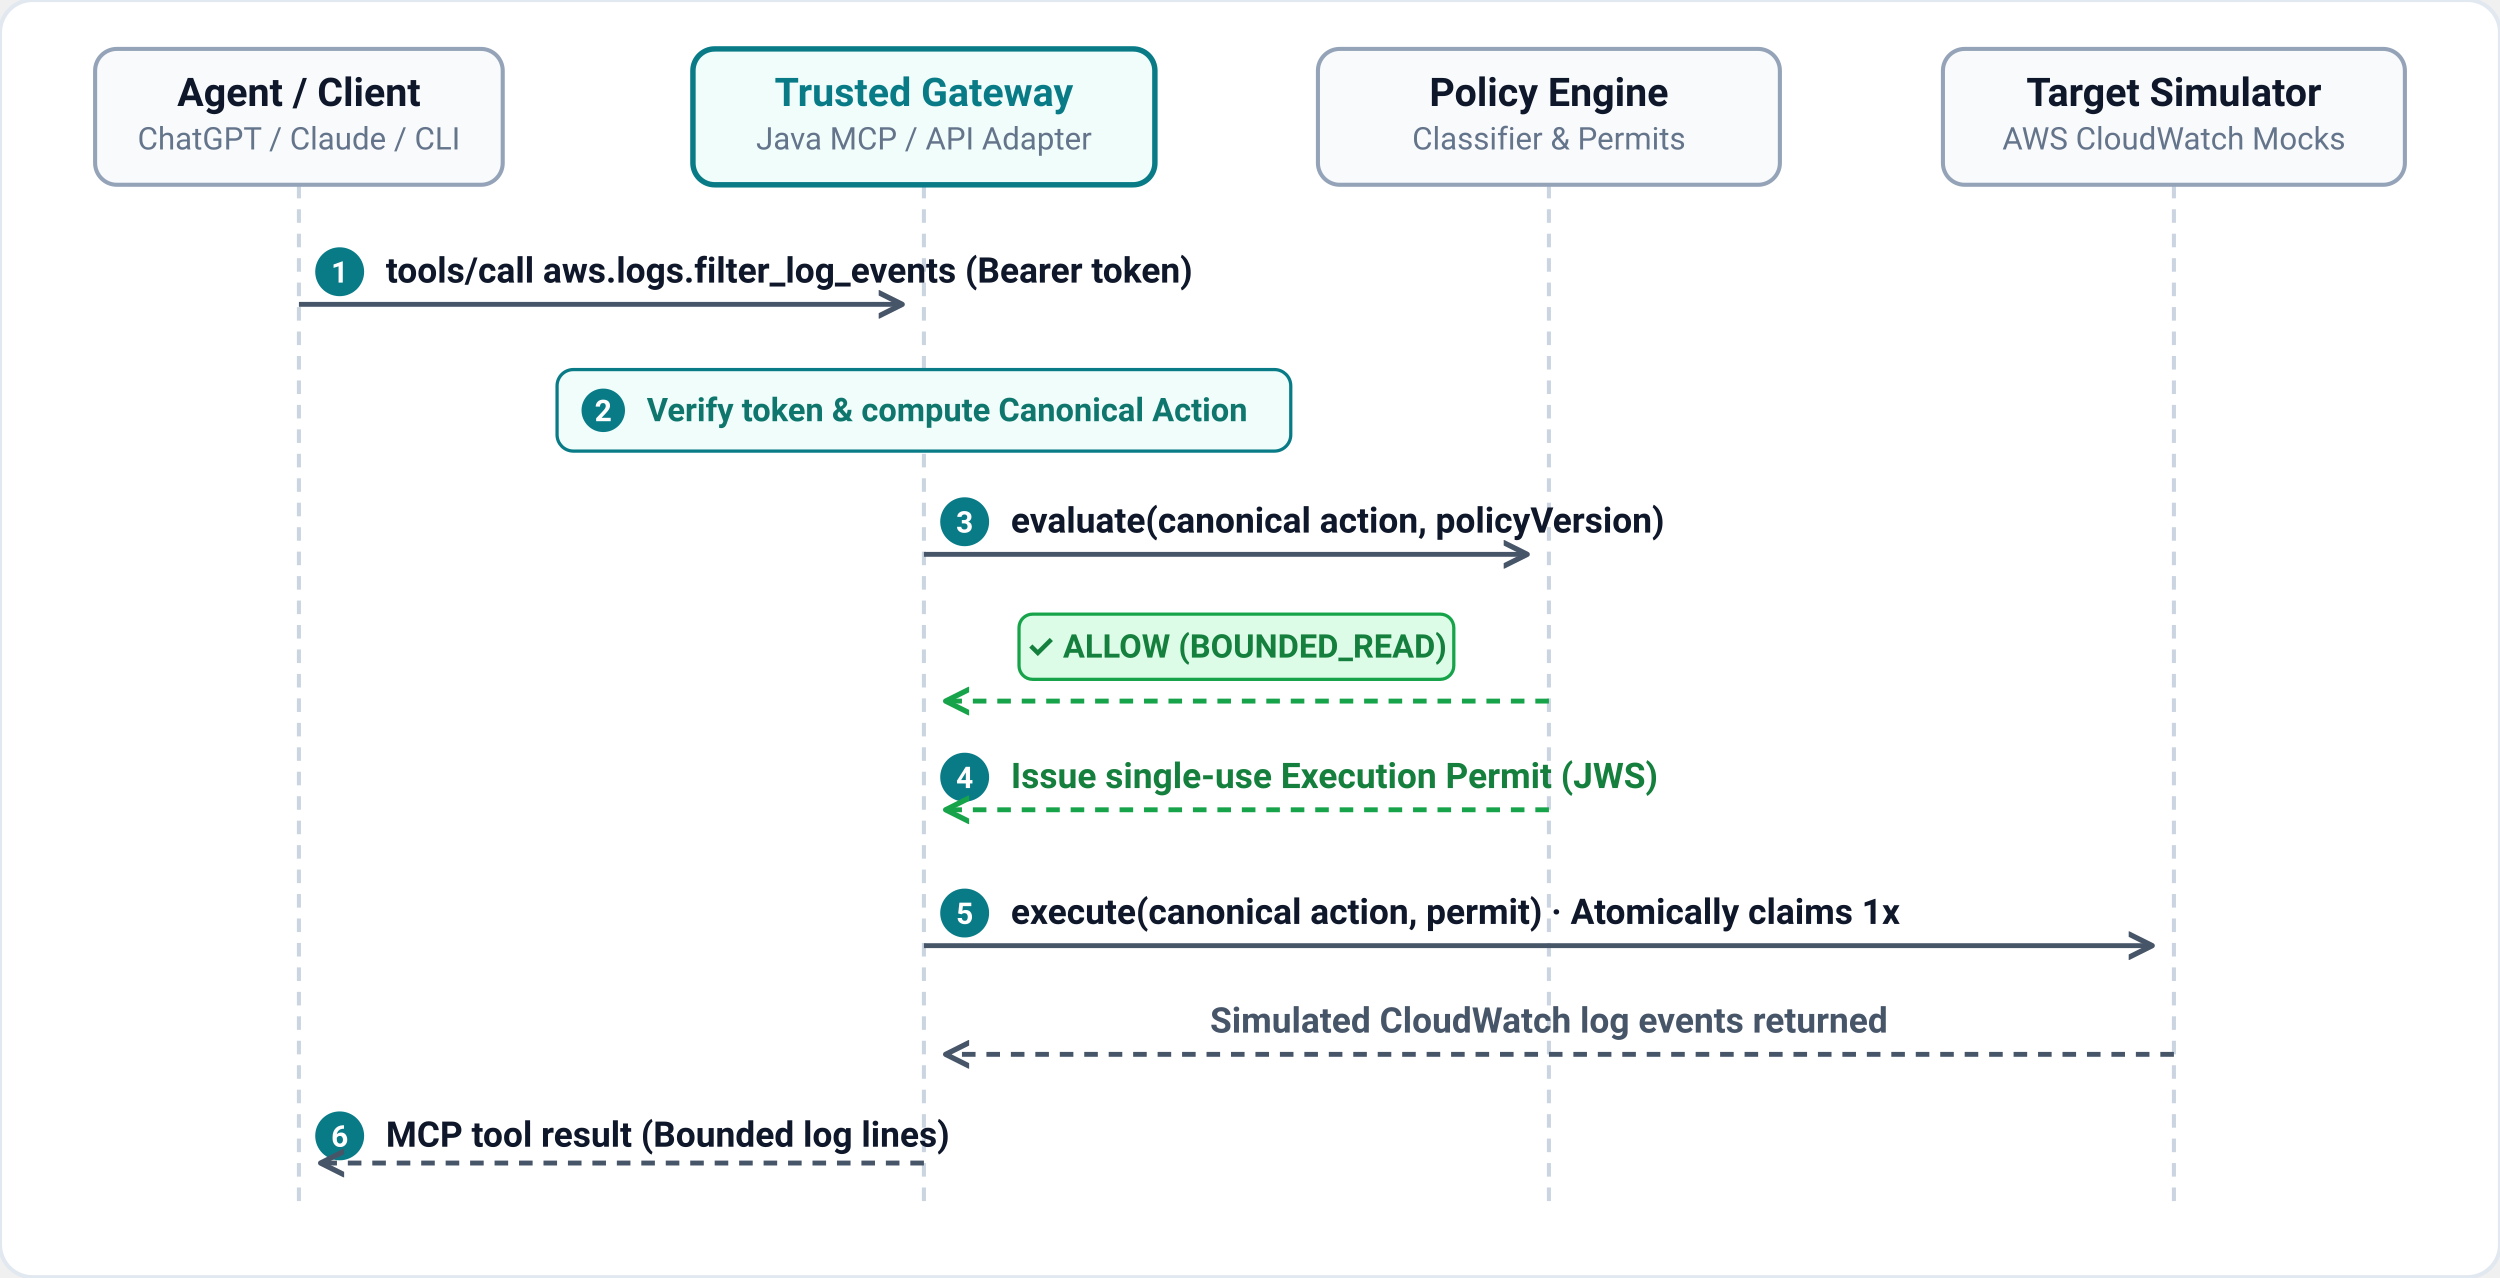
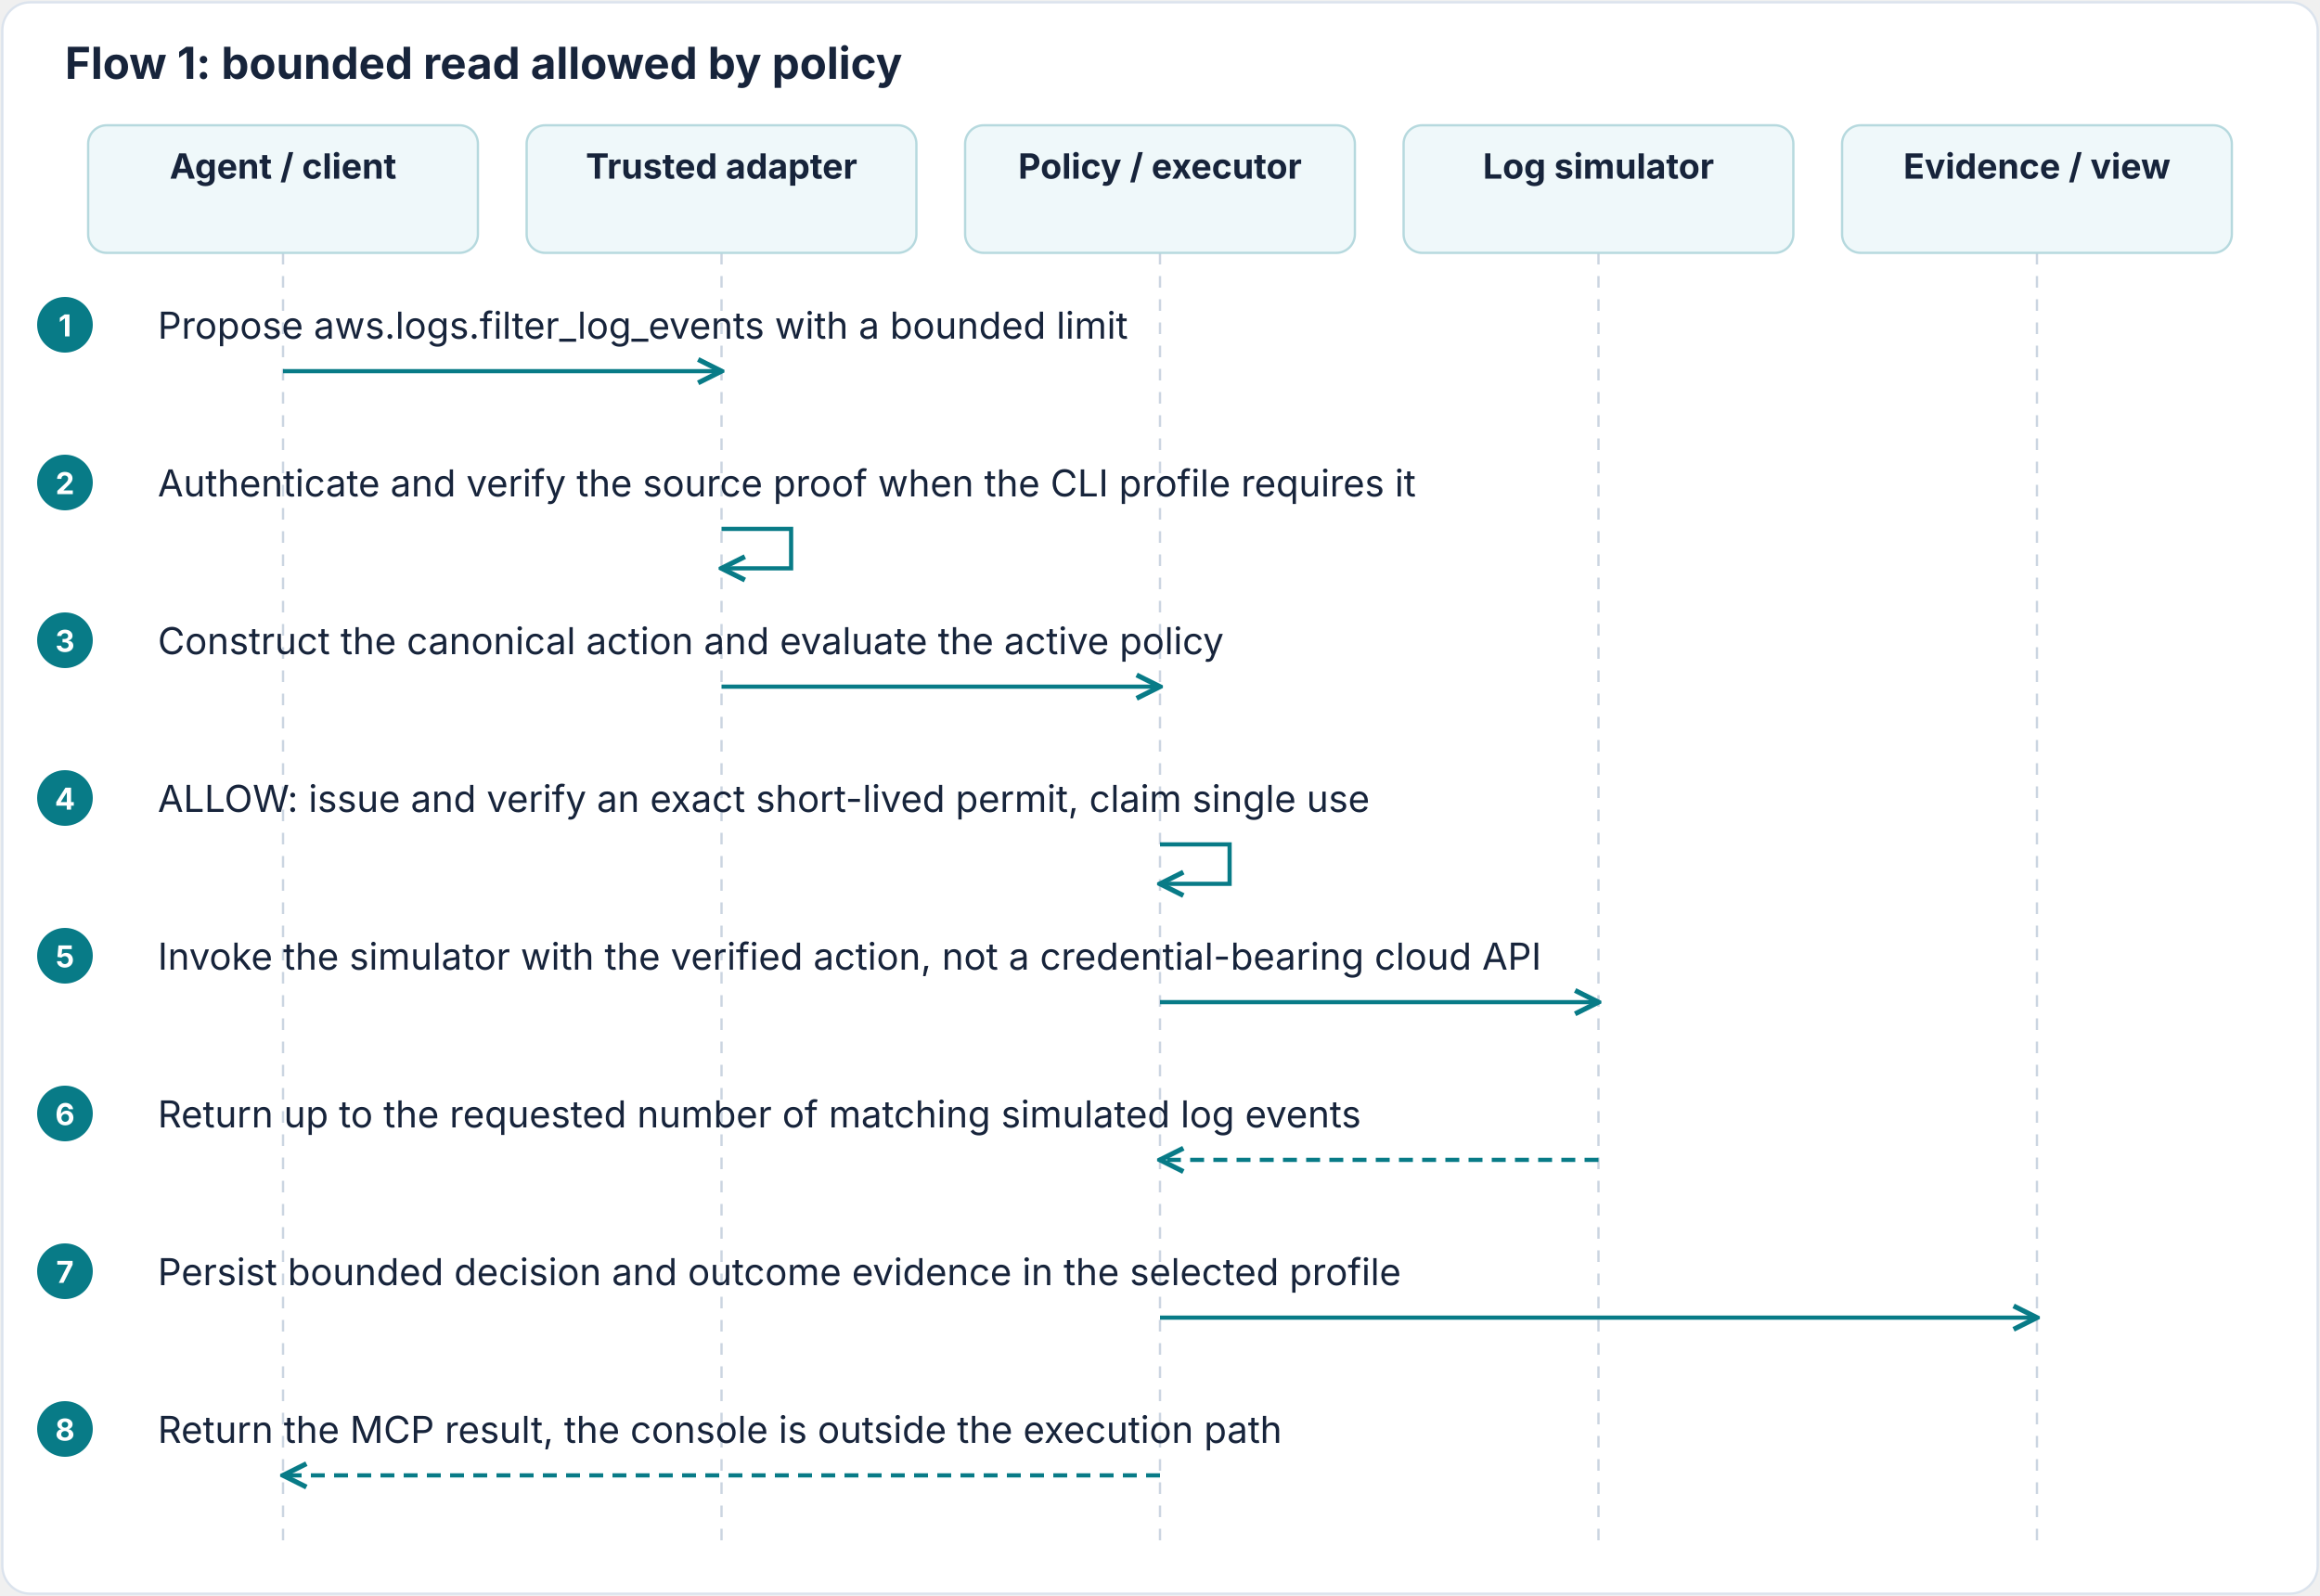
- <svg xmlns="http://www.w3.org/2000/svg" width="920" height="470" viewBox="0 0 920 470" role="img" aria-labelledby="f1-title f1-desc">
+ <svg xmlns="http://www.w3.org/2000/svg" width="1000" height="688" viewBox="0 0 1000 688" role="img" aria-labelledby="flow-1-safe-read-title flow-1-safe-read-desc">
  <defs>
-     <marker id="arrow" viewBox="0 0 10 10" refX="8" refY="5" markerWidth="6" markerHeight="6" orient="auto">
-       <path d="M0 1 L8 5 L0 9" fill="none" stroke="#475569" stroke-width="1.8" stroke-linecap="round" stroke-linejoin="round" />
+     <marker id="arrow" viewBox="0 0 10 10" refX="9" refY="5" markerWidth="7" markerHeight="7" orient="auto-start-reverse">
+       <path d="M1 1 L9 5 L1 9" fill="none" stroke="#087b87" stroke-width="1.7" />
    </marker>
-     <marker id="arrow-green" viewBox="0 0 10 10" refX="8" refY="5" markerWidth="6" markerHeight="6" orient="auto">
-       <path d="M0 1 L8 5 L0 9" fill="none" stroke="#16a34a" stroke-width="1.8" stroke-linecap="round" stroke-linejoin="round" />
-     </marker>
-     <style>
-       text { font-family: -apple-system, BlinkMacSystemFont, "Segoe UI", Roboto, Helvetica, Arial, sans-serif; }
-       .p-box { fill: #f8fafc; stroke: #94a3b8; stroke-width: 1.5; rx: 8px; }
-       .p-head { fill: #0f172a; font-size: 14.5px; font-weight: 750; text-anchor: middle; }
-       .p-sub { fill: #64748b; font-size: 11.5px; text-anchor: middle; }
-       .line { stroke: #cbd5e1; stroke-width: 1.5; stroke-dasharray: 5 4; }
-       .msg-line { stroke: #475569; stroke-width: 1.8; fill: none; }
-       .msg-dash { stroke: #475569; stroke-width: 1.8; stroke-dasharray: 5 4; fill: none; }
-       .msg-dash-green { stroke: #16a34a; stroke-width: 1.8; stroke-dasharray: 5 4; fill: none; }
-       .msg-text { fill: #0f172a; font-size: 13px; font-weight: 600; }
-       .step-bg { fill: #087b87; }
-       .step-num { fill: #ffffff; font-size: 11px; font-weight: 750; text-anchor: middle; }
-       .badge-allow { fill: #dcfce7; stroke: #16a34a; stroke-width: 1.2; rx: 5px; }
-       .badge-text { fill: #15803d; font-size: 12px; font-weight: 750; text-anchor: middle; }
-       .proc-box { fill: #f0fdfa; stroke: #087b87; stroke-width: 1.2; rx: 6px; }
-       .proc-text { fill: #0f766e; font-size: 12px; font-weight: 600; }
-     </style>
  </defs>
-   <rect width="920" height="470" rx="12" fill="#ffffff" stroke="#e2e8f0" stroke-width="1.5" />
-   <line x1="110" y1="68" x2="110" y2="445" class="line" />
-   <line x1="340" y1="68" x2="340" y2="445" class="line" />
-   <line x1="570" y1="68" x2="570" y2="445" class="line" />
-   <line x1="800" y1="68" x2="800" y2="445" class="line" />
-   <rect x="35" y="18" width="150" height="50" class="p-box" />
-   <text x="110" y="39" class="p-head">Agent / Client</text>
-   <text x="110" y="55" class="p-sub">ChatGPT / Claude / CLI</text>
-   <rect x="255" y="18" width="170" height="50" class="p-box" style="stroke: #087b87; stroke-width: 2; fill: #f0fdfa;" />
-   <text x="340" y="39" class="p-head" style="fill: #087b87;">Trusted Gateway</text>
-   <text x="340" y="55" class="p-sub">Java MCP / API Adapter</text>
-   <rect x="485" y="18" width="170" height="50" class="p-box" />
-   <text x="570" y="39" class="p-head">Policy Engine</text>
-   <text x="570" y="55" class="p-sub">Classifier &amp; Permits</text>
-   <rect x="715" y="18" width="170" height="50" class="p-box" />
-   <text x="800" y="39" class="p-head">Target Simulator</text>
-   <text x="800" y="55" class="p-sub">AWS CloudWatch Mocks</text>
-   <circle cx="125" cy="100" r="9" class="step-bg" />
-   <text x="125" y="104" class="step-num">1</text>
-   <text x="142" y="104" class="msg-text">tools/call aws.logs.filter_log_events (Bearer token)</text>
-   <line x1="110" y1="112" x2="332" y2="112" class="msg-line" marker-end="url(#arrow)" />
-   <rect x="205" y="136" width="270" height="30" class="proc-box" />
-   <circle cx="222" cy="151" r="8" class="step-bg" />
-   <text x="222" y="155" class="step-num">2</text>
-   <text x="238" y="155" class="proc-text">Verify token &amp; compute Canonical Action</text>
-   <circle cx="355" cy="192" r="9" class="step-bg" />
-   <text x="355" y="196" class="step-num">3</text>
-   <text x="372" y="196" class="msg-text">evaluate(canonical action, policyVersion)</text>
-   <line x1="340" y1="204" x2="562" y2="204" class="msg-line" marker-end="url(#arrow)" />
-   <rect x="375" y="226" width="160" height="24" class="badge-allow" />
-   <text x="455" y="242" class="badge-text">✓ ALLOW (BOUNDED_READ)</text>
-   <line x1="570" y1="258" x2="348" y2="258" class="msg-dash-green" marker-end="url(#arrow-green)" />
-   <circle cx="355" cy="286" r="9" class="step-bg" />
-   <text x="355" y="290" class="step-num">4</text>
-   <text x="372" y="290" class="msg-text" style="fill: #15803d;">Issue single-use Execution Permit (JWS)</text>
-   <line x1="570" y1="298" x2="348" y2="298" class="msg-dash-green" marker-end="url(#arrow-green)" />
-   <circle cx="355" cy="336" r="9" class="step-bg" />
-   <text x="355" y="340" class="step-num">5</text>
-   <text x="372" y="340" class="msg-text">execute(canonical action, permit) · Atomically claims 1x</text>
-   <line x1="340" y1="348" x2="792" y2="348" class="msg-line" marker-end="url(#arrow)" />
-   <text x="570" y="380" text-anchor="middle" class="msg-text" style="fill: #475569;">Simulated CloudWatch log events returned</text>
-   <line x1="800" y1="388" x2="348" y2="388" class="msg-dash" marker-end="url(#arrow)" />
-   <circle cx="125" cy="418" r="9" class="step-bg" />
-   <text x="125" y="422" class="step-num">6</text>
-   <text x="142" y="422" class="msg-text">MCP tool result (Bounded log lines)</text>
-   <line x1="340" y1="428" x2="118" y2="428" class="msg-dash" marker-end="url(#arrow)" />
+   <style>text{font-family:system-ui,-apple-system,BlinkMacSystemFont,"Segoe UI",sans-serif;fill:#17243b}.label{font-size:16px}.heading{font-size:15px;font-weight:650}.step{font-size:13px;font-weight:700;fill:white}.life{stroke:#cbd5e1;stroke-dasharray:5 5}.arrow{stroke:#087b87;stroke-width:1.8;fill:none;marker-end:url(#arrow)}</style>
+   <rect x="1" y="1" width="998" height="686" rx="12" fill="white" stroke="#dbe3ed" />
+   <text x="28" y="34" font-size="19" font-weight="700">Flow 1: bounded read allowed by policy</text>
+   <line x1="122" y1="109" x2="122" y2="664" class="life" />
+   <rect x="38" y="54" width="168" height="55" rx="8" fill="#eff8fa" stroke="#b6d9de" />
+   <text x="122" y="77" text-anchor="middle" class="heading">Agent / client</text>
+   <line x1="311" y1="109" x2="311" y2="664" class="life" />
+   <rect x="227" y="54" width="168" height="55" rx="8" fill="#eff8fa" stroke="#b6d9de" />
+   <text x="311" y="77" text-anchor="middle" class="heading">Trusted adapter</text>
+   <line x1="500" y1="109" x2="500" y2="664" class="life" />
+   <rect x="416" y="54" width="168" height="55" rx="8" fill="#eff8fa" stroke="#b6d9de" />
+   <text x="500" y="77" text-anchor="middle" class="heading">Policy / executor</text>
+   <line x1="689" y1="109" x2="689" y2="664" class="life" />
+   <rect x="605" y="54" width="168" height="55" rx="8" fill="#eff8fa" stroke="#b6d9de" />
+   <text x="689" y="77" text-anchor="middle" class="heading">Log simulator</text>
+   <line x1="878" y1="109" x2="878" y2="664" class="life" />
+   <rect x="794" y="54" width="168" height="55" rx="8" fill="#eff8fa" stroke="#b6d9de" />
+   <text x="878" y="77" text-anchor="middle" class="heading">Evidence / view</text>
+   <circle cx="28" cy="140" r="12" fill="#087b87" />
+   <text x="28" y="145" text-anchor="middle" class="step">1</text>
+   <text x="68" y="146" class="label">Propose aws.logs.filter_log_events with a bounded limit</text>
+   <path d="M122 160 H311" class="arrow" />
+   <circle cx="28" cy="208" r="12" fill="#087b87" />
+   <text x="28" y="213" text-anchor="middle" class="step">2</text>
+   <text x="68" y="214" class="label">Authenticate and verify the source proof when the CLI profile requires it</text>
+   <path d="M311 228 h30 v17 h-30" class="arrow" />
+   <circle cx="28" cy="276" r="12" fill="#087b87" />
+   <text x="28" y="281" text-anchor="middle" class="step">3</text>
+   <text x="68" y="282" class="label">Construct the canonical action and evaluate the active policy</text>
+   <path d="M311 296 H500" class="arrow" />
+   <circle cx="28" cy="344" r="12" fill="#087b87" />
+   <text x="28" y="349" text-anchor="middle" class="step">4</text>
+   <text x="68" y="350" class="label">ALLOW: issue and verify an exact short-lived permit, claim single use</text>
+   <path d="M500 364 h30 v17 h-30" class="arrow" />
+   <circle cx="28" cy="412" r="12" fill="#087b87" />
+   <text x="28" y="417" text-anchor="middle" class="step">5</text>
+   <text x="68" y="418" class="label">Invoke the simulator with the verified action, not a credential-bearing cloud API</text>
+   <path d="M500 432 H689" class="arrow" />
+   <circle cx="28" cy="480" r="12" fill="#087b87" />
+   <text x="28" y="485" text-anchor="middle" class="step">6</text>
+   <text x="68" y="486" class="label">Return up to the requested number of matching simulated log events</text>
+   <path d="M689 500 H500" class="arrow" stroke-dasharray="6 4" />
+   <circle cx="28" cy="548" r="12" fill="#087b87" />
+   <text x="28" y="553" text-anchor="middle" class="step">7</text>
+   <text x="68" y="554" class="label">Persist bounded decision and outcome evidence in the selected profile</text>
+   <path d="M500 568 H878" class="arrow" />
+   <circle cx="28" cy="616" r="12" fill="#087b87" />
+   <text x="28" y="621" text-anchor="middle" class="step">8</text>
+   <text x="68" y="622" class="label">Return the MCP result, the console is outside the execution path</text>
+   <path d="M500 636 H122" class="arrow" stroke-dasharray="6 4" />
</svg>
